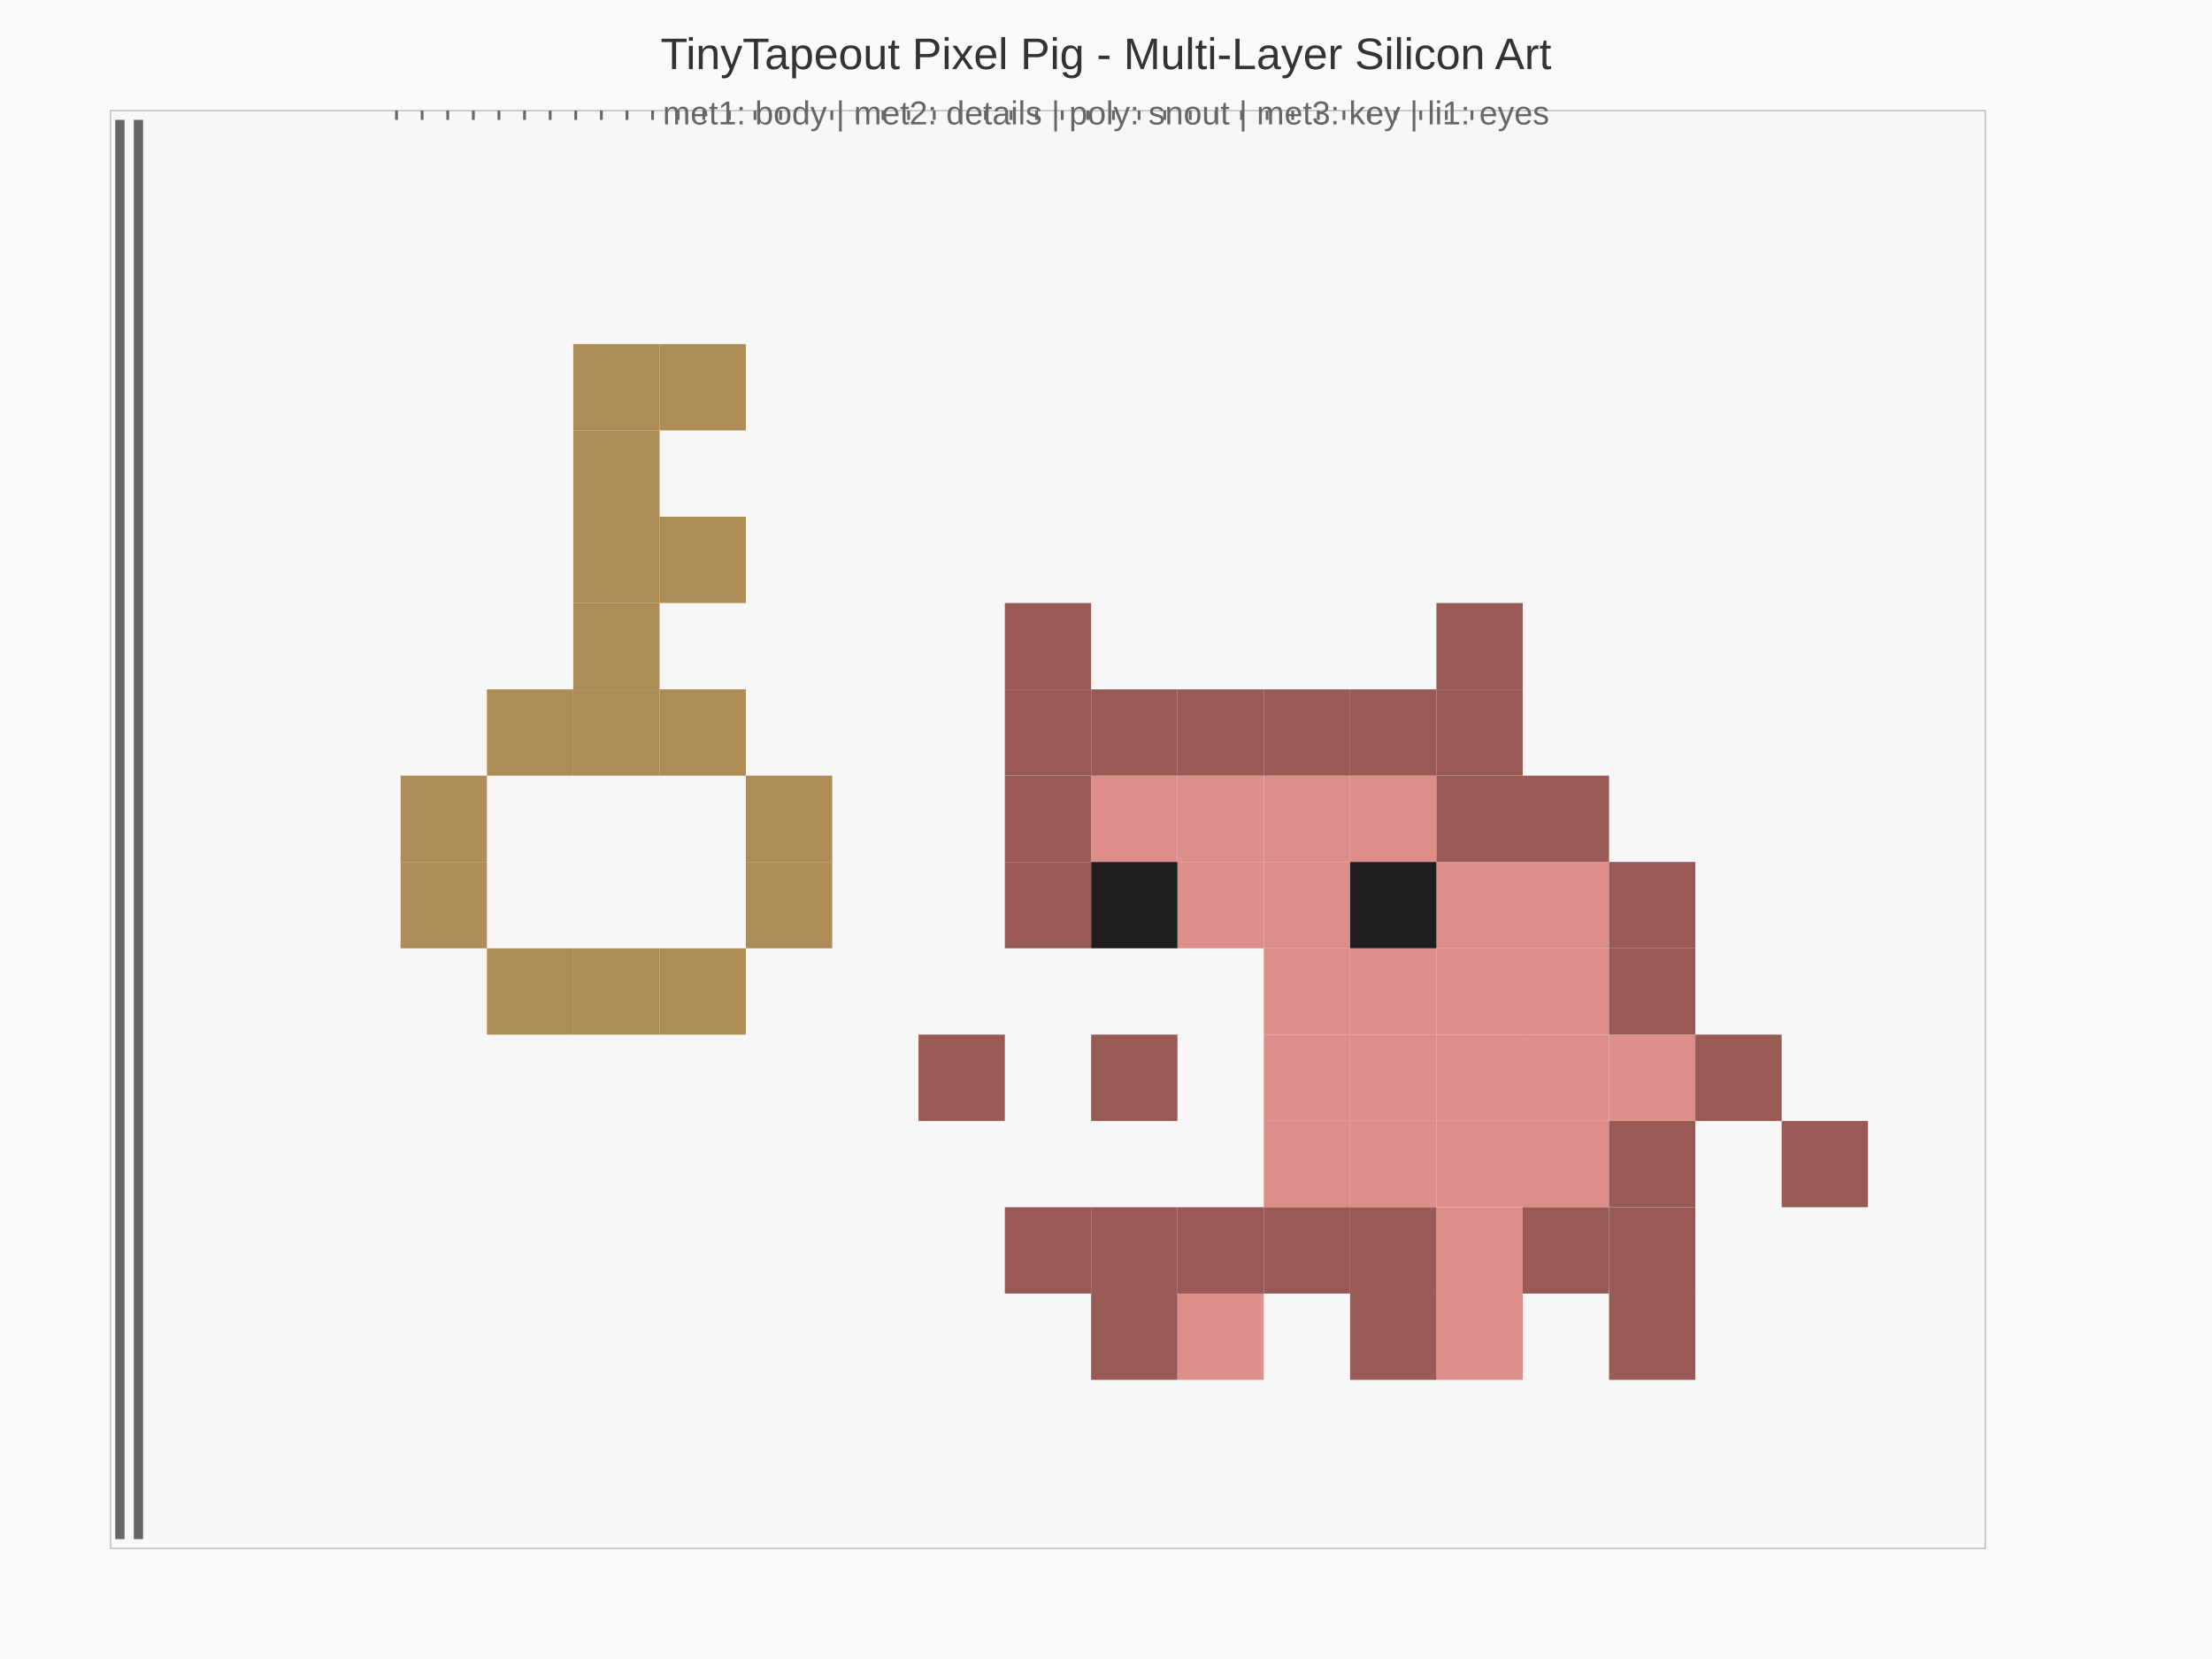
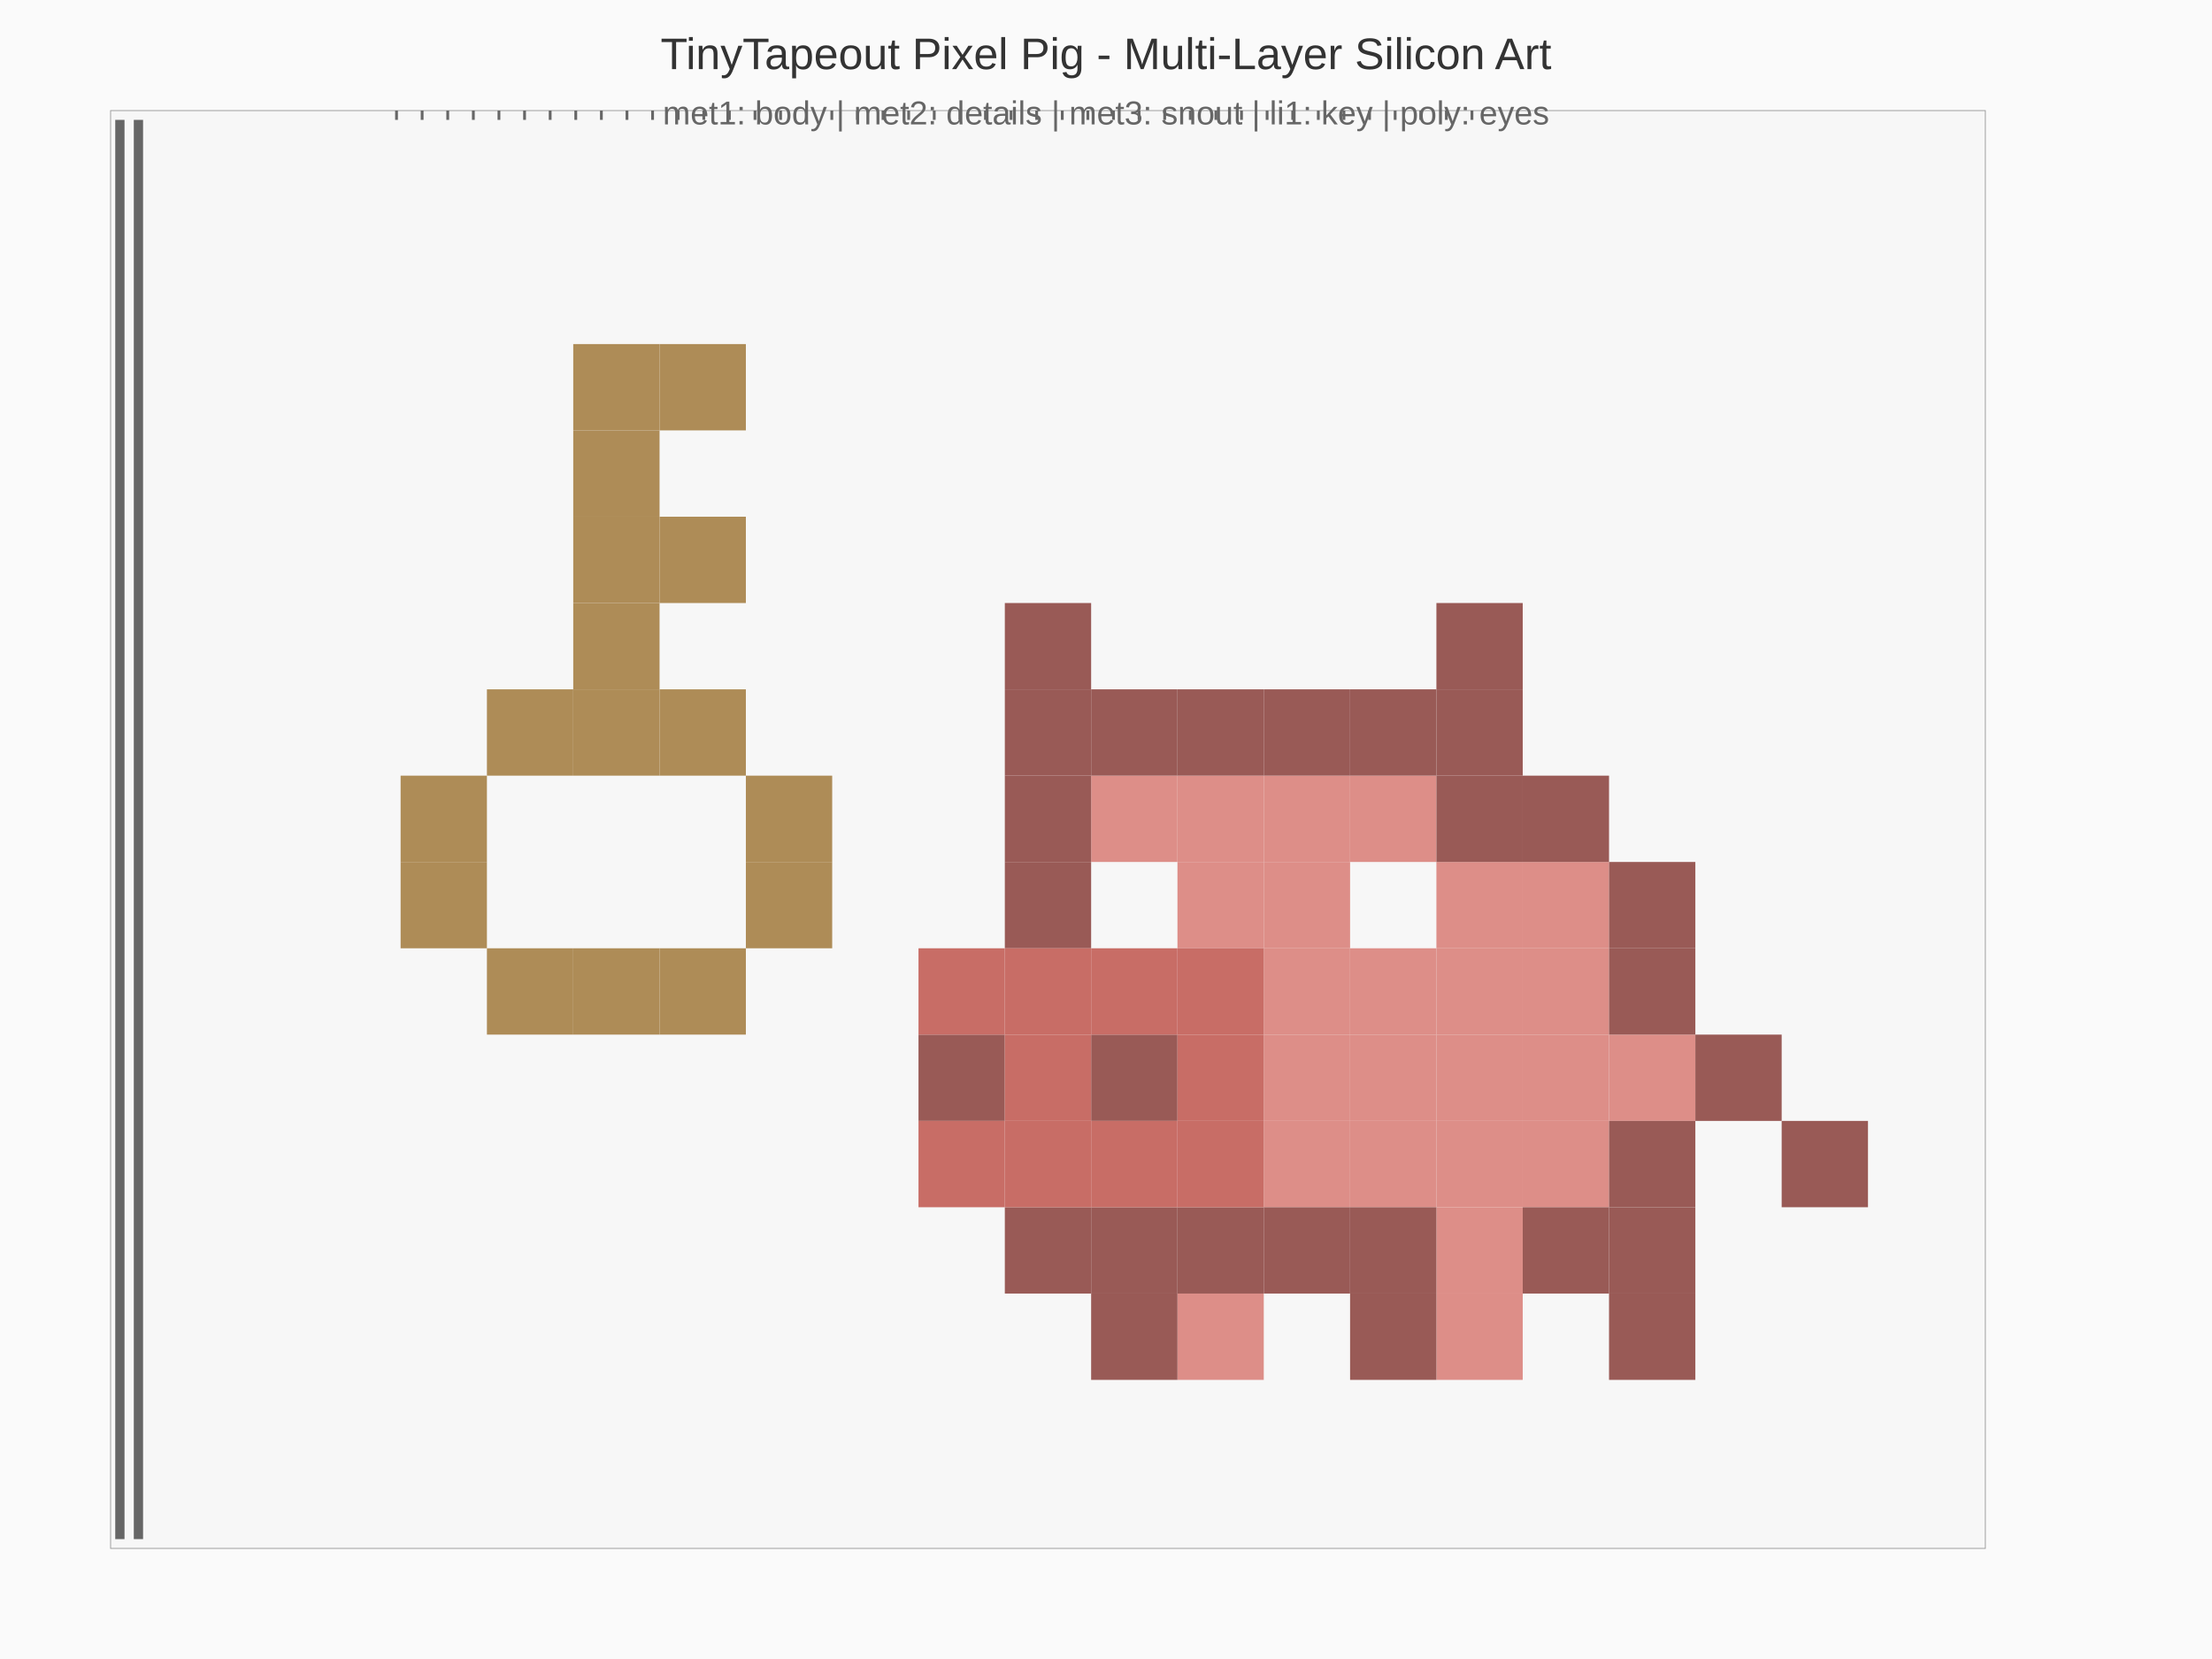
<svg xmlns="http://www.w3.org/2000/svg" width="800" height="600">
  <defs>
    <style>
      .title { font-family: Arial, sans-serif; font-size: 16px; fill: #333; }
      .subtitle { font-family: Arial, sans-serif; font-size: 12px; fill: #666; }
    </style>
  </defs>
  <rect width="100%" height="100%" fill="#FAFAFA" />
  <g transform="translate(40,560) scale(3.355272,-3.355272) translate(-0.0,-0.0)">
    <polygon points="0.0,0.0 202.08,0.0 202.08,154.98 0.0,154.98" fill="#EEEEEE" fill-opacity="0.2" stroke="#999" stroke-width="0.089" />
    <polygon points="114.996,18.166 124.3,18.166 124.3,27.47 114.996,27.47" fill="#DD8E88" fill-opacity="1.0" stroke="none" stroke-width="0" />
    <polygon points="142.908,18.166 152.212,18.166 152.212,27.47 142.908,27.47" fill="#DD8E88" fill-opacity="1.0" stroke="none" stroke-width="0" />
    <polygon points="142.908,27.47 152.212,27.47 152.212,36.774 142.908,36.774" fill="#DD8E88" fill-opacity="1.0" stroke="none" stroke-width="0" />
    <polygon points="124.3,36.774 133.604,36.774 133.604,46.078 124.3,46.078" fill="#DD8E88" fill-opacity="1.0" stroke="none" stroke-width="0" />
    <polygon points="133.604,36.774 142.908,36.774 142.908,46.078 133.604,46.078" fill="#DD8E88" fill-opacity="1.0" stroke="none" stroke-width="0" />
    <polygon points="142.908,36.774 152.212,36.774 152.212,46.078 142.908,46.078" fill="#DD8E88" fill-opacity="1.0" stroke="none" stroke-width="0" />
    <polygon points="152.212,36.774 161.516,36.774 161.516,46.078 152.212,46.078" fill="#DD8E88" fill-opacity="1.0" stroke="none" stroke-width="0" />
    <polygon points="124.3,46.078 133.604,46.078 133.604,55.382 124.3,55.382" fill="#DD8E88" fill-opacity="1.0" stroke="none" stroke-width="0" />
    <polygon points="133.604,46.078 142.908,46.078 142.908,55.382 133.604,55.382" fill="#DD8E88" fill-opacity="1.0" stroke="none" stroke-width="0" />
    <polygon points="142.908,46.078 152.212,46.078 152.212,55.382 142.908,55.382" fill="#DD8E88" fill-opacity="1.0" stroke="none" stroke-width="0" />
    <polygon points="152.212,46.078 161.516,46.078 161.516,55.382 152.212,55.382" fill="#DD8E88" fill-opacity="1.0" stroke="none" stroke-width="0" />
    <polygon points="161.516,46.078 170.82,46.078 170.82,55.382 161.516,55.382" fill="#DD8E88" fill-opacity="1.0" stroke="none" stroke-width="0" />
    <polygon points="124.3,55.382 133.604,55.382 133.604,64.686 124.3,64.686" fill="#DD8E88" fill-opacity="1.0" stroke="none" stroke-width="0" />
    <polygon points="133.604,55.382 142.908,55.382 142.908,64.686 133.604,64.686" fill="#DD8E88" fill-opacity="1.0" stroke="none" stroke-width="0" />
    <polygon points="142.908,55.382 152.212,55.382 152.212,64.686 142.908,64.686" fill="#DD8E88" fill-opacity="1.0" stroke="none" stroke-width="0" />
    <polygon points="152.212,55.382 161.516,55.382 161.516,64.686 152.212,64.686" fill="#DD8E88" fill-opacity="1.0" stroke="none" stroke-width="0" />
    <polygon points="114.996,64.686 124.3,64.686 124.3,73.99 114.996,73.99" fill="#DD8E88" fill-opacity="1.0" stroke="none" stroke-width="0" />
    <polygon points="124.3,64.686 133.604,64.686 133.604,73.99 124.3,73.99" fill="#DD8E88" fill-opacity="1.0" stroke="none" stroke-width="0" />
    <polygon points="142.908,64.686 152.212,64.686 152.212,73.99 142.908,73.99" fill="#DD8E88" fill-opacity="1.0" stroke="none" stroke-width="0" />
    <polygon points="152.212,64.686 161.516,64.686 161.516,73.99 152.212,73.99" fill="#DD8E88" fill-opacity="1.0" stroke="none" stroke-width="0" />
    <polygon points="105.692,73.99 114.996,73.99 114.996,83.294 105.692,83.294" fill="#DD8E88" fill-opacity="1.0" stroke="none" stroke-width="0" />
    <polygon points="114.996,73.99 124.3,73.99 124.3,83.294 114.996,83.294" fill="#DD8E88" fill-opacity="1.0" stroke="none" stroke-width="0" />
    <polygon points="124.3,73.99 133.604,73.99 133.604,83.294 124.3,83.294" fill="#DD8E88" fill-opacity="1.0" stroke="none" stroke-width="0" />
    <polygon points="133.604,73.99 142.908,73.99 142.908,83.294 133.604,83.294" fill="#DD8E88" fill-opacity="1.0" stroke="none" stroke-width="0" />
    <polygon points="105.692,18.166 114.996,18.166 114.996,27.47 105.692,27.47" fill="#995A56" fill-opacity="1.0" stroke="none" stroke-width="0" />
    <polygon points="133.604,18.166 142.908,18.166 142.908,27.47 133.604,27.47" fill="#995A56" fill-opacity="1.0" stroke="none" stroke-width="0" />
    <polygon points="161.516,18.166 170.82,18.166 170.82,27.47 161.516,27.47" fill="#995A56" fill-opacity="1.0" stroke="none" stroke-width="0" />
    <polygon points="96.388,27.47 105.692,27.47 105.692,36.774 96.388,36.774" fill="#995A56" fill-opacity="1.0" stroke="none" stroke-width="0" />
    <polygon points="105.692,27.47 114.996,27.47 114.996,36.774 105.692,36.774" fill="#995A56" fill-opacity="1.0" stroke="none" stroke-width="0" />
    <polygon points="114.996,27.47 124.3,27.47 124.3,36.774 114.996,36.774" fill="#995A56" fill-opacity="1.0" stroke="none" stroke-width="0" />
    <polygon points="124.3,27.47 133.604,27.47 133.604,36.774 124.3,36.774" fill="#995A56" fill-opacity="1.0" stroke="none" stroke-width="0" />
    <polygon points="133.604,27.47 142.908,27.47 142.908,36.774 133.604,36.774" fill="#995A56" fill-opacity="1.0" stroke="none" stroke-width="0" />
    <polygon points="152.212,27.47 161.516,27.47 161.516,36.774 152.212,36.774" fill="#995A56" fill-opacity="1.0" stroke="none" stroke-width="0" />
    <polygon points="161.516,27.47 170.82,27.47 170.82,36.774 161.516,36.774" fill="#995A56" fill-opacity="1.0" stroke="none" stroke-width="0" />
    <polygon points="161.516,36.774 170.82,36.774 170.82,46.078 161.516,46.078" fill="#995A56" fill-opacity="1.0" stroke="none" stroke-width="0" />
    <polygon points="180.124,36.774 189.428,36.774 189.428,46.078 180.124,46.078" fill="#995A56" fill-opacity="1.0" stroke="none" stroke-width="0" />
    <polygon points="87.084,46.078 96.388,46.078 96.388,55.382 87.084,55.382" fill="#995A56" fill-opacity="1.0" stroke="none" stroke-width="0" />
    <polygon points="105.692,46.078 114.996,46.078 114.996,55.382 105.692,55.382" fill="#995A56" fill-opacity="1.0" stroke="none" stroke-width="0" />
    <polygon points="170.82,46.078 180.124,46.078 180.124,55.382 170.82,55.382" fill="#995A56" fill-opacity="1.0" stroke="none" stroke-width="0" />
    <polygon points="161.516,55.382 170.82,55.382 170.82,64.686 161.516,64.686" fill="#995A56" fill-opacity="1.0" stroke="none" stroke-width="0" />
    <polygon points="96.388,64.686 105.692,64.686 105.692,73.99 96.388,73.99" fill="#995A56" fill-opacity="1.0" stroke="none" stroke-width="0" />
    <polygon points="161.516,64.686 170.82,64.686 170.82,73.99 161.516,73.99" fill="#995A56" fill-opacity="1.0" stroke="none" stroke-width="0" />
    <polygon points="96.388,73.99 105.692,73.99 105.692,83.294 96.388,83.294" fill="#995A56" fill-opacity="1.0" stroke="none" stroke-width="0" />
    <polygon points="142.908,73.99 152.212,73.99 152.212,83.294 142.908,83.294" fill="#995A56" fill-opacity="1.0" stroke="none" stroke-width="0" />
    <polygon points="152.212,73.99 161.516,73.99 161.516,83.294 152.212,83.294" fill="#995A56" fill-opacity="1.0" stroke="none" stroke-width="0" />
    <polygon points="96.388,83.294 105.692,83.294 105.692,92.598 96.388,92.598" fill="#995A56" fill-opacity="1.0" stroke="none" stroke-width="0" />
    <polygon points="105.692,83.294 114.996,83.294 114.996,92.598 105.692,92.598" fill="#995A56" fill-opacity="1.0" stroke="none" stroke-width="0" />
    <polygon points="114.996,83.294 124.3,83.294 124.3,92.598 114.996,92.598" fill="#995A56" fill-opacity="1.0" stroke="none" stroke-width="0" />
    <polygon points="124.3,83.294 133.604,83.294 133.604,92.598 124.3,92.598" fill="#995A56" fill-opacity="1.0" stroke="none" stroke-width="0" />
    <polygon points="133.604,83.294 142.908,83.294 142.908,92.598 133.604,92.598" fill="#995A56" fill-opacity="1.0" stroke="none" stroke-width="0" />
    <polygon points="142.908,83.294 152.212,83.294 152.212,92.598 142.908,92.598" fill="#995A56" fill-opacity="1.0" stroke="none" stroke-width="0" />
    <polygon points="96.388,92.598 105.692,92.598 105.692,101.902 96.388,101.902" fill="#995A56" fill-opacity="1.0" stroke="none" stroke-width="0" />
    <polygon points="142.908,92.598 152.212,92.598 152.212,101.902 142.908,101.902" fill="#995A56" fill-opacity="1.0" stroke="none" stroke-width="0" />
+     <polygon points="87.084,36.774 96.388,36.774 96.388,46.078 87.084,46.078" fill="#C86D66" fill-opacity="1.0" stroke="none" stroke-width="0" />
+     <polygon points="96.388,36.774 105.692,36.774 105.692,46.078 96.388,46.078" fill="#C86D66" fill-opacity="1.0" stroke="none" stroke-width="0" />
+     <polygon points="105.692,36.774 114.996,36.774 114.996,46.078 105.692,46.078" fill="#C86D66" fill-opacity="1.0" stroke="none" stroke-width="0" />
+     <polygon points="114.996,36.774 124.3,36.774 124.3,46.078 114.996,46.078" fill="#C86D66" fill-opacity="1.0" stroke="none" stroke-width="0" />
+     <polygon points="96.388,46.078 105.692,46.078 105.692,55.382 96.388,55.382" fill="#C86D66" fill-opacity="1.0" stroke="none" stroke-width="0" />
+     <polygon points="114.996,46.078 124.3,46.078 124.3,55.382 114.996,55.382" fill="#C86D66" fill-opacity="1.0" stroke="none" stroke-width="0" />
+     <polygon points="87.084,55.382 96.388,55.382 96.388,64.686 87.084,64.686" fill="#C86D66" fill-opacity="1.0" stroke="none" stroke-width="0" />
+     <polygon points="96.388,55.382 105.692,55.382 105.692,64.686 96.388,64.686" fill="#C86D66" fill-opacity="1.0" stroke="none" stroke-width="0" />
+     <polygon points="105.692,55.382 114.996,55.382 114.996,64.686 105.692,64.686" fill="#C86D66" fill-opacity="1.0" stroke="none" stroke-width="0" />
+     <polygon points="114.996,55.382 124.3,55.382 124.3,64.686 114.996,64.686" fill="#C86D66" fill-opacity="1.0" stroke="none" stroke-width="0" />
    <polygon points="40.564,55.382 49.868,55.382 49.868,64.686 40.564,64.686" fill="#AE8C57" fill-opacity="1.0" stroke="none" stroke-width="0" />
    <polygon points="49.868,55.382 59.172,55.382 59.172,64.686 49.868,64.686" fill="#AE8C57" fill-opacity="1.0" stroke="none" stroke-width="0" />
    <polygon points="59.172,55.382 68.476,55.382 68.476,64.686 59.172,64.686" fill="#AE8C57" fill-opacity="1.0" stroke="none" stroke-width="0" />
    <polygon points="31.26,64.686 40.564,64.686 40.564,73.99 31.26,73.99" fill="#AE8C57" fill-opacity="1.0" stroke="none" stroke-width="0" />
    <polygon points="68.476,64.686 77.78,64.686 77.78,73.99 68.476,73.99" fill="#AE8C57" fill-opacity="1.0" stroke="none" stroke-width="0" />
    <polygon points="31.26,73.99 40.564,73.99 40.564,83.294 31.26,83.294" fill="#AE8C57" fill-opacity="1.0" stroke="none" stroke-width="0" />
    <polygon points="68.476,73.99 77.78,73.99 77.78,83.294 68.476,83.294" fill="#AE8C57" fill-opacity="1.0" stroke="none" stroke-width="0" />
    <polygon points="40.564,83.294 49.868,83.294 49.868,92.598 40.564,92.598" fill="#AE8C57" fill-opacity="1.0" stroke="none" stroke-width="0" />
    <polygon points="49.868,83.294 59.172,83.294 59.172,92.598 49.868,92.598" fill="#AE8C57" fill-opacity="1.0" stroke="none" stroke-width="0" />
    <polygon points="59.172,83.294 68.476,83.294 68.476,92.598 59.172,92.598" fill="#AE8C57" fill-opacity="1.0" stroke="none" stroke-width="0" />
    <polygon points="49.868,92.598 59.172,92.598 59.172,101.902 49.868,101.902" fill="#AE8C57" fill-opacity="1.0" stroke="none" stroke-width="0" />
    <polygon points="49.868,101.902 59.172,101.902 59.172,111.206 49.868,111.206" fill="#AE8C57" fill-opacity="1.0" stroke="none" stroke-width="0" />
    <polygon points="59.172,101.902 68.476,101.902 68.476,111.206 59.172,111.206" fill="#AE8C57" fill-opacity="1.0" stroke="none" stroke-width="0" />
    <polygon points="49.868,111.206 59.172,111.206 59.172,120.51 49.868,120.51" fill="#AE8C57" fill-opacity="1.0" stroke="none" stroke-width="0" />
    <polygon points="49.868,120.51 59.172,120.51 59.172,129.814 49.868,129.814" fill="#AE8C57" fill-opacity="1.0" stroke="none" stroke-width="0" />
    <polygon points="59.172,120.51 68.476,120.51 68.476,129.814 59.172,129.814" fill="#AE8C57" fill-opacity="1.0" stroke="none" stroke-width="0" />
-     <polygon points="105.692,64.686 114.996,64.686 114.996,73.99 105.692,73.99" fill="#1E1E1E" fill-opacity="1.0" stroke="none" stroke-width="0" />
-     <polygon points="133.604,64.686 142.908,64.686 142.908,73.99 133.604,73.99" fill="#1E1E1E" fill-opacity="1.0" stroke="none" stroke-width="0" />
    <polygon points="143.83,153.98 144.13,153.98 144.13,154.98 143.83,154.98" fill="#666666" fill-opacity="1.0" stroke="none" stroke-width="0" />
    <polygon points="146.59,153.98 146.89,153.98 146.89,154.98 146.59,154.98" fill="#666666" fill-opacity="1.0" stroke="none" stroke-width="0" />
    <polygon points="141.07,153.98 141.37,153.98 141.37,154.98 141.07,154.98" fill="#666666" fill-opacity="1.0" stroke="none" stroke-width="0" />
    <polygon points="138.31,153.98 138.61,153.98 138.61,154.98 138.31,154.98" fill="#666666" fill-opacity="1.0" stroke="none" stroke-width="0" />
    <polygon points="135.55,153.98 135.85,153.98 135.85,154.98 135.55,154.98" fill="#666666" fill-opacity="1.0" stroke="none" stroke-width="0" />
    <polygon points="132.79,153.98 133.09,153.98 133.09,154.98 132.79,154.98" fill="#666666" fill-opacity="1.0" stroke="none" stroke-width="0" />
    <polygon points="130.03,153.98 130.33,153.98 130.33,154.98 130.03,154.98" fill="#666666" fill-opacity="1.0" stroke="none" stroke-width="0" />
    <polygon points="127.27,153.98 127.57,153.98 127.57,154.98 127.27,154.98" fill="#666666" fill-opacity="1.0" stroke="none" stroke-width="0" />
    <polygon points="124.51,153.98 124.81,153.98 124.81,154.98 124.51,154.98" fill="#666666" fill-opacity="1.0" stroke="none" stroke-width="0" />
    <polygon points="121.75,153.98 122.05,153.98 122.05,154.98 121.75,154.98" fill="#666666" fill-opacity="1.0" stroke="none" stroke-width="0" />
    <polygon points="118.99,153.98 119.29,153.98 119.29,154.98 118.99,154.98" fill="#666666" fill-opacity="1.0" stroke="none" stroke-width="0" />
    <polygon points="116.23,153.98 116.53,153.98 116.53,154.98 116.23,154.98" fill="#666666" fill-opacity="1.0" stroke="none" stroke-width="0" />
    <polygon points="113.47,153.98 113.77,153.98 113.77,154.98 113.47,154.98" fill="#666666" fill-opacity="1.0" stroke="none" stroke-width="0" />
    <polygon points="110.71,153.98 111.01,153.98 111.01,154.98 110.71,154.98" fill="#666666" fill-opacity="1.0" stroke="none" stroke-width="0" />
    <polygon points="107.95,153.98 108.25,153.98 108.25,154.98 107.95,154.98" fill="#666666" fill-opacity="1.0" stroke="none" stroke-width="0" />
    <polygon points="105.19,153.98 105.49,153.98 105.49,154.98 105.19,154.98" fill="#666666" fill-opacity="1.0" stroke="none" stroke-width="0" />
    <polygon points="102.43,153.98 102.73,153.98 102.73,154.98 102.43,154.98" fill="#666666" fill-opacity="1.0" stroke="none" stroke-width="0" />
    <polygon points="99.67,153.98 99.97,153.98 99.97,154.98 99.67,154.98" fill="#666666" fill-opacity="1.0" stroke="none" stroke-width="0" />
    <polygon points="96.91,153.98 97.21,153.98 97.21,154.98 96.91,154.98" fill="#666666" fill-opacity="1.0" stroke="none" stroke-width="0" />
    <polygon points="49.99,153.98 50.29,153.98 50.29,154.98 49.99,154.98" fill="#666666" fill-opacity="1.0" stroke="none" stroke-width="0" />
    <polygon points="47.23,153.98 47.53,153.98 47.53,154.98 47.23,154.98" fill="#666666" fill-opacity="1.0" stroke="none" stroke-width="0" />
    <polygon points="44.47,153.98 44.77,153.98 44.77,154.98 44.47,154.98" fill="#666666" fill-opacity="1.0" stroke="none" stroke-width="0" />
    <polygon points="41.71,153.98 42.01,153.98 42.01,154.98 41.71,154.98" fill="#666666" fill-opacity="1.0" stroke="none" stroke-width="0" />
    <polygon points="38.95,153.98 39.25,153.98 39.25,154.98 38.95,154.98" fill="#666666" fill-opacity="1.0" stroke="none" stroke-width="0" />
    <polygon points="36.19,153.98 36.49,153.98 36.49,154.98 36.19,154.98" fill="#666666" fill-opacity="1.0" stroke="none" stroke-width="0" />
    <polygon points="33.43,153.98 33.73,153.98 33.73,154.98 33.43,154.98" fill="#666666" fill-opacity="1.0" stroke="none" stroke-width="0" />
    <polygon points="30.67,153.98 30.97,153.98 30.97,154.98 30.67,154.98" fill="#666666" fill-opacity="1.0" stroke="none" stroke-width="0" />
    <polygon points="72.07,153.98 72.37,153.98 72.37,154.98 72.07,154.98" fill="#666666" fill-opacity="1.0" stroke="none" stroke-width="0" />
    <polygon points="69.31,153.98 69.61,153.98 69.61,154.98 69.31,154.98" fill="#666666" fill-opacity="1.0" stroke="none" stroke-width="0" />
    <polygon points="66.55,153.98 66.85,153.98 66.85,154.98 66.55,154.98" fill="#666666" fill-opacity="1.0" stroke="none" stroke-width="0" />
    <polygon points="63.79,153.98 64.09,153.98 64.09,154.98 63.79,154.98" fill="#666666" fill-opacity="1.0" stroke="none" stroke-width="0" />
    <polygon points="61.03,153.98 61.33,153.98 61.33,154.98 61.03,154.98" fill="#666666" fill-opacity="1.0" stroke="none" stroke-width="0" />
    <polygon points="58.27,153.98 58.57,153.98 58.57,154.98 58.27,154.98" fill="#666666" fill-opacity="1.0" stroke="none" stroke-width="0" />
    <polygon points="55.51,153.98 55.81,153.98 55.81,154.98 55.51,154.98" fill="#666666" fill-opacity="1.0" stroke="none" stroke-width="0" />
    <polygon points="52.75,153.98 53.05,153.98 53.05,154.98 52.75,154.98" fill="#666666" fill-opacity="1.0" stroke="none" stroke-width="0" />
    <polygon points="94.15,153.98 94.45,153.98 94.45,154.98 94.15,154.98" fill="#666666" fill-opacity="1.0" stroke="none" stroke-width="0" />
    <polygon points="91.39,153.98 91.69,153.98 91.69,154.98 91.39,154.98" fill="#666666" fill-opacity="1.0" stroke="none" stroke-width="0" />
    <polygon points="88.63,153.98 88.93,153.98 88.93,154.98 88.63,154.98" fill="#666666" fill-opacity="1.0" stroke="none" stroke-width="0" />
    <polygon points="85.87,153.98 86.17,153.98 86.17,154.98 85.87,154.98" fill="#666666" fill-opacity="1.0" stroke="none" stroke-width="0" />
    <polygon points="83.11,153.98 83.41,153.98 83.41,154.98 83.11,154.98" fill="#666666" fill-opacity="1.0" stroke="none" stroke-width="0" />
    <polygon points="80.35,153.98 80.65,153.98 80.65,154.98 80.35,154.98" fill="#666666" fill-opacity="1.0" stroke="none" stroke-width="0" />
    <polygon points="77.59,153.98 77.89,153.98 77.89,154.98 77.59,154.98" fill="#666666" fill-opacity="1.0" stroke="none" stroke-width="0" />
    <polygon points="74.83,153.98 75.13,153.98 75.13,154.98 74.83,154.98" fill="#666666" fill-opacity="1.0" stroke="none" stroke-width="0" />
    <polygon points="0.5,1.0 1.5,1.0 1.5,153.98 0.5,153.98" fill="#666666" fill-opacity="1.0" stroke="none" stroke-width="0" />
    <polygon points="2.5,1.0 3.5,1.0 3.5,153.98 2.5,153.98" fill="#666666" fill-opacity="1.0" stroke="none" stroke-width="0" />
  </g>
  <text x="400.0" y="25" text-anchor="middle" class="title">
    TinyTapeout Pixel Pig - Multi-Layer Silicon Art
  </text>
  <text x="400.0" y="45" text-anchor="middle" class="subtitle">
-     met1: body | met2: details | poly: snout | met3: key | li1: eyes
+     met1: body | met2: details | met3: snout | li1: key | poly: eyes
  </text>
</svg>
